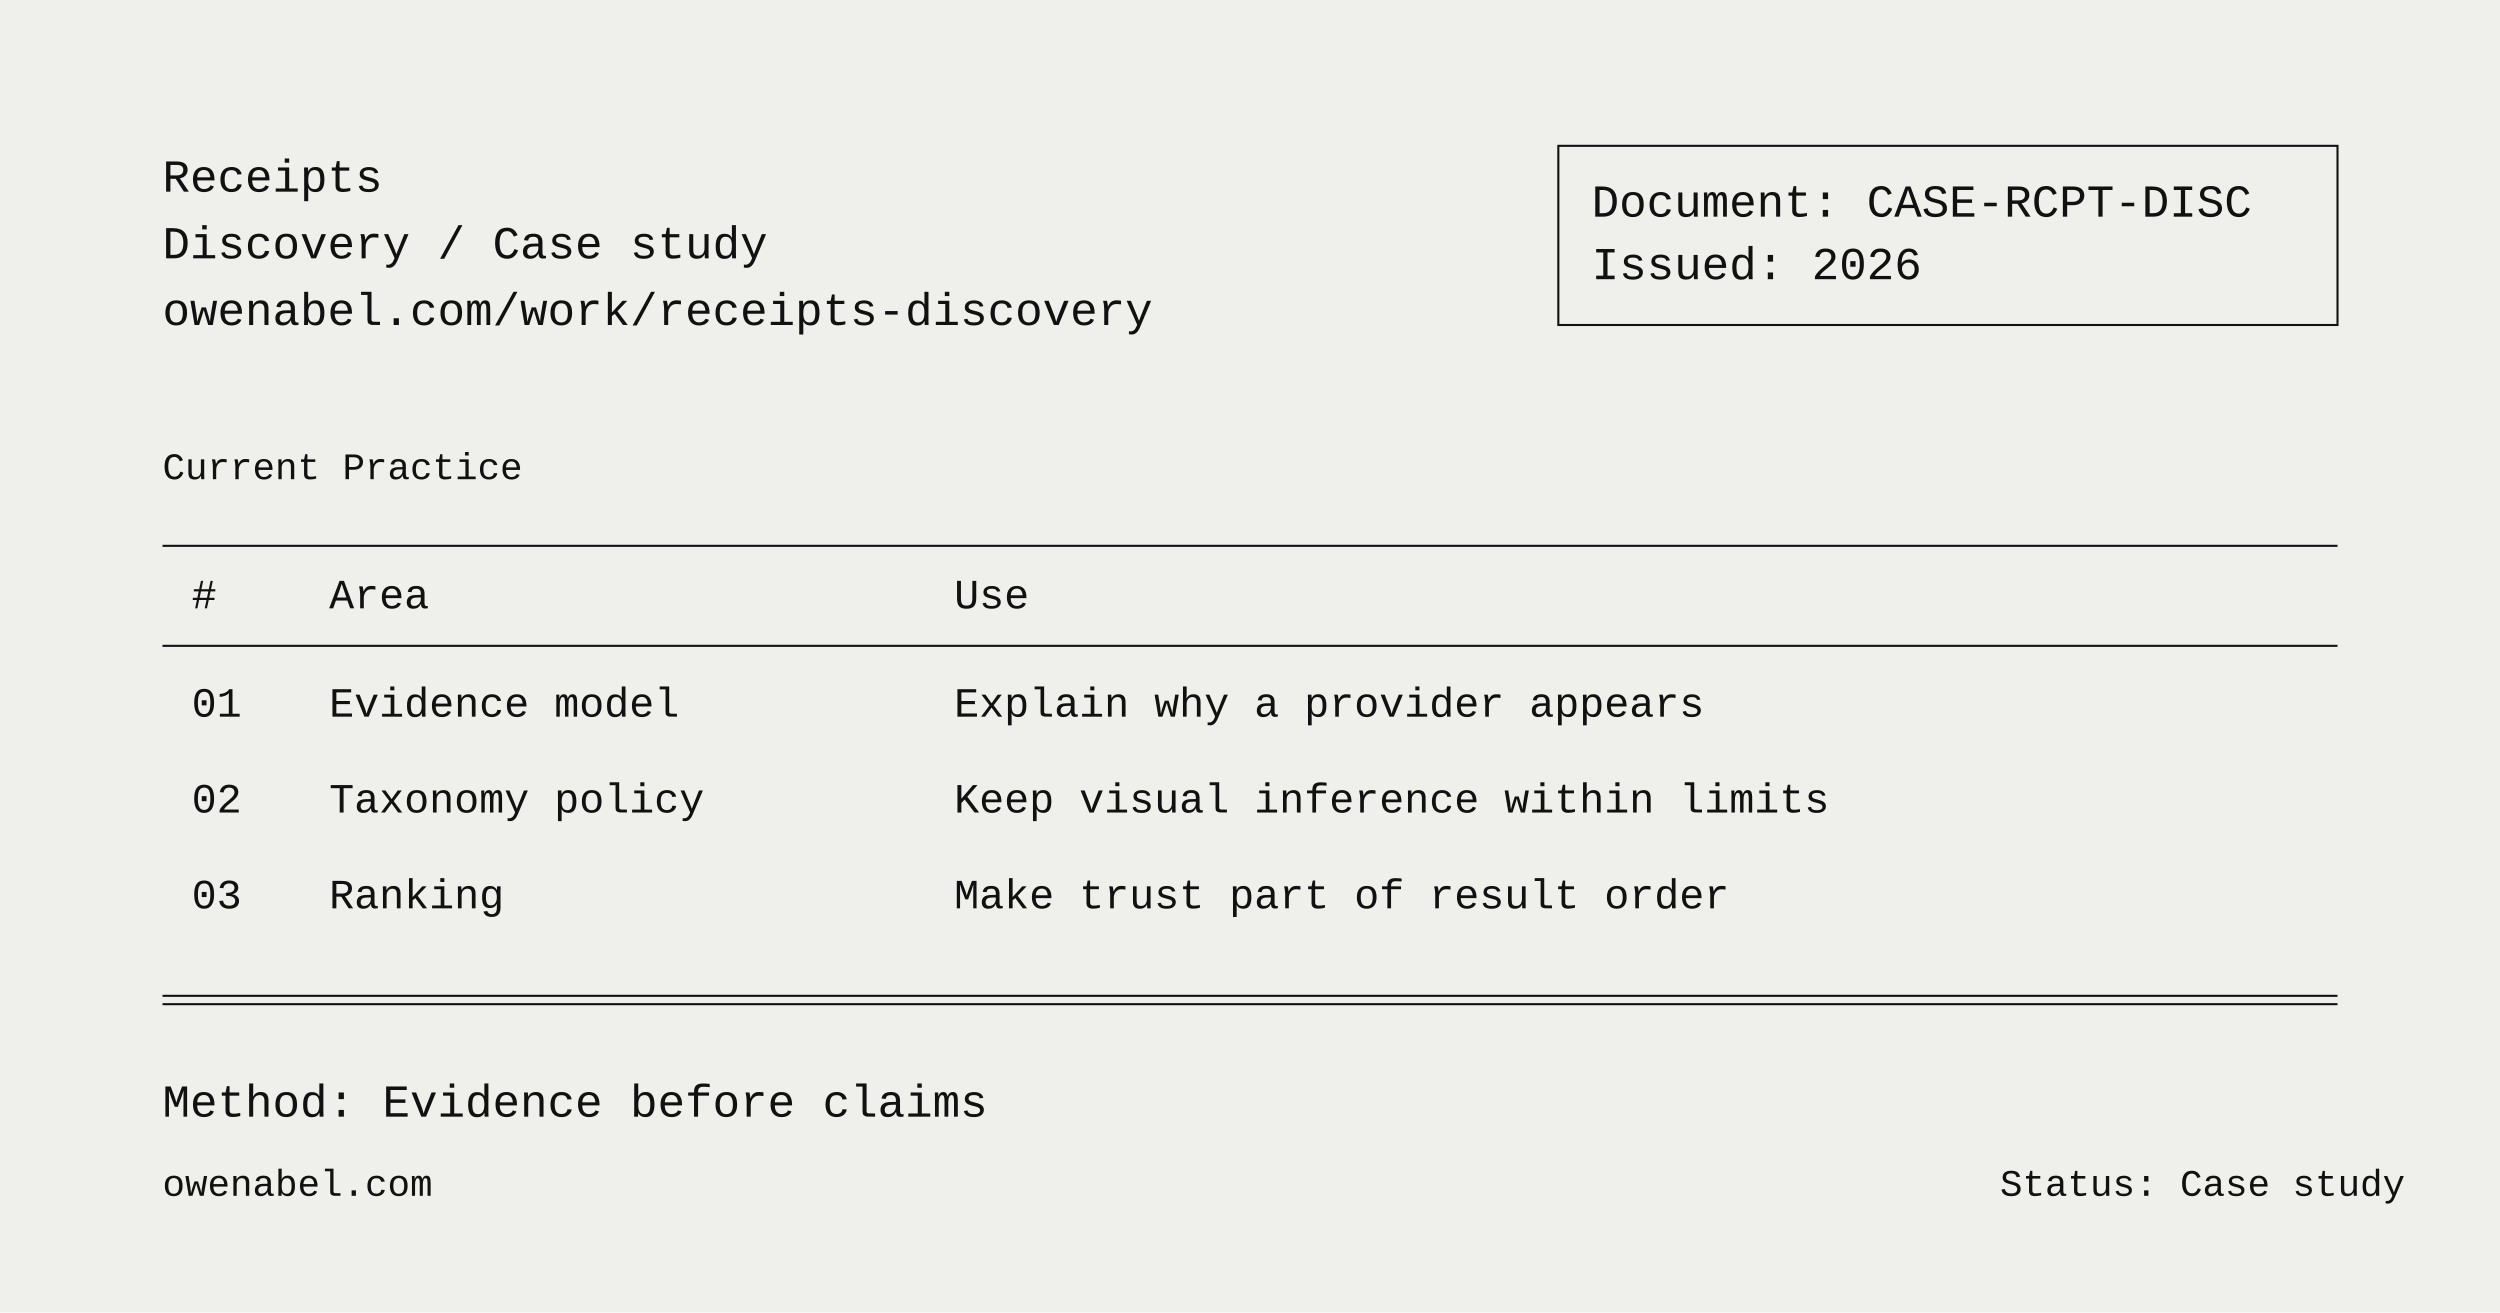
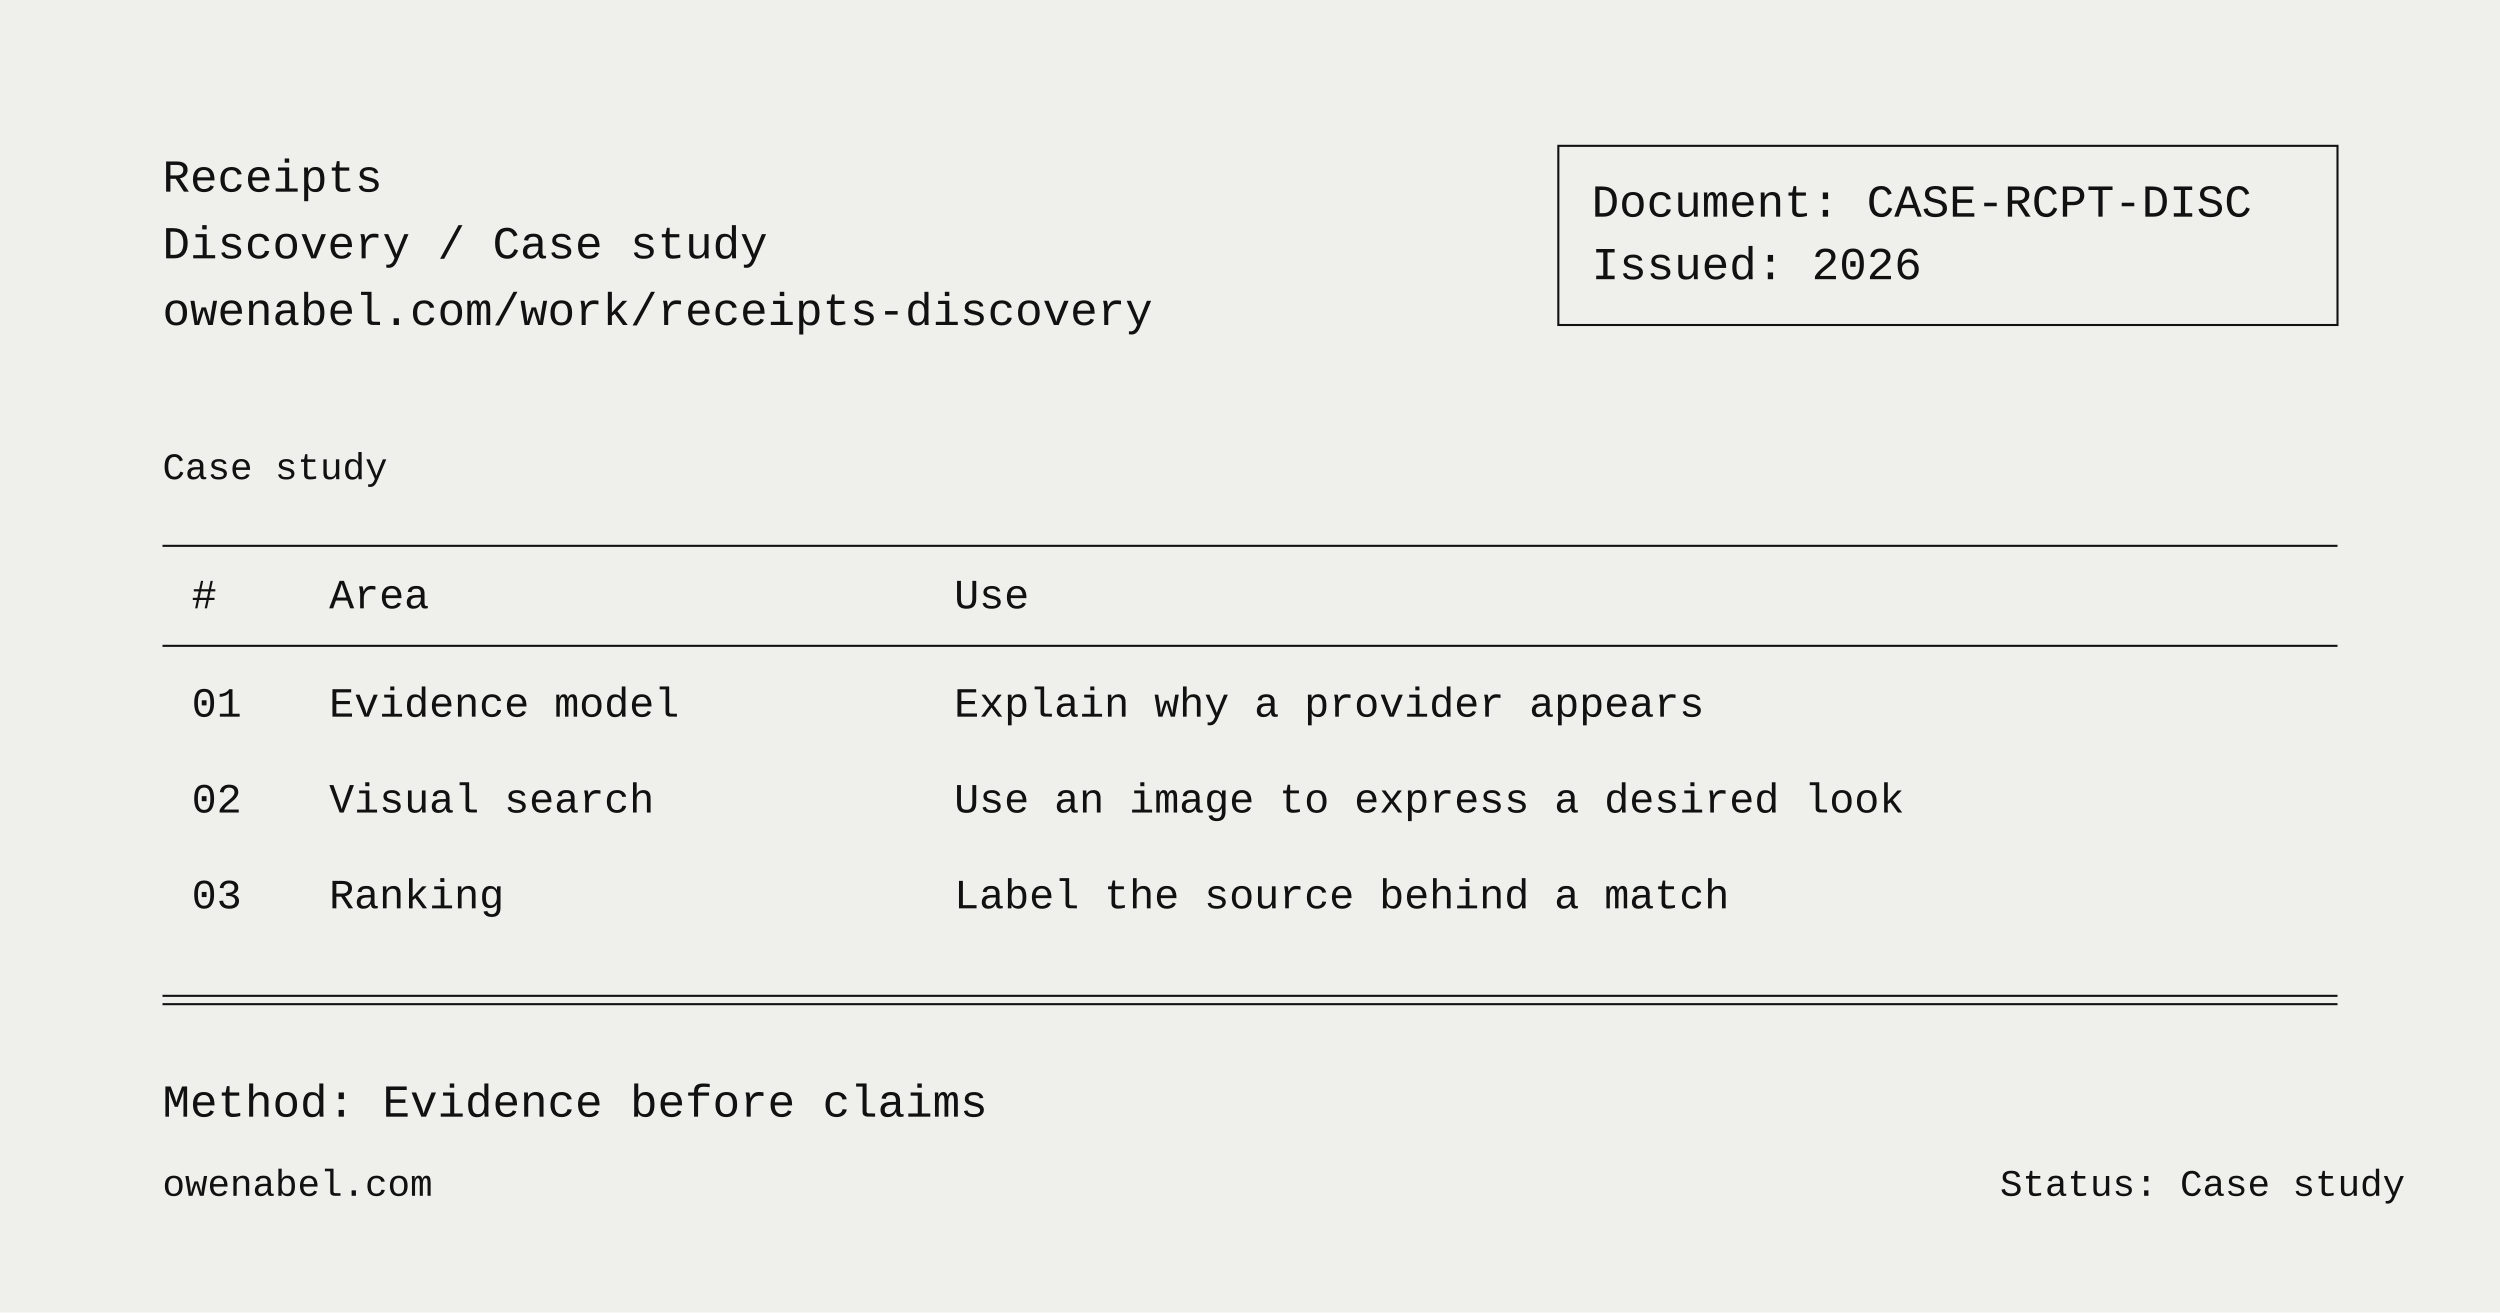
<svg xmlns="http://www.w3.org/2000/svg" width="1200" height="630" viewBox="0 0 1200 630">
  <rect width="1200" height="630" fill="#efefec" />
  <g fill="#111111" font-family="Courier New, Courier, monospace">
    <text x="78" y="92" font-size="22">Receipts</text>
    <text x="78" y="124" font-size="22">Discovery / Case study</text>
    <text x="78" y="156" font-size="22">owenabel.com/work/receipts-discovery</text>
    <g font-size="22">
      <rect x="748" y="70" width="374" height="86" fill="none" stroke="#111111" stroke-width="1" />
      <text x="764" y="104">Document:      CASE-RCPT-DISC</text>
      <text x="764" y="134">Issued:        2026</text>
    </g>
-     <text x="78" y="230" font-size="18">Current Practice</text>
+     <text x="78" y="230" font-size="18">Case study</text>
    <line x1="78" y1="262" x2="1122" y2="262" stroke="#111111" stroke-width="1" />
    <text x="92" y="292" font-size="20">#</text>
    <text x="158" y="292" font-size="20">Area</text>
    <text x="458" y="292" font-size="20">Use</text>
    <line x1="78" y1="310" x2="1122" y2="310" stroke="#111111" stroke-width="1" />
    <text x="92" y="344" font-size="20">01</text>
    <text x="158" y="344" font-size="20">Evidence model</text>
    <text x="458" y="344" font-size="20">Explain why a provider appears</text>
    <text x="92" y="390" font-size="20">02</text>
-     <text x="158" y="390" font-size="20">Taxonomy policy</text>
-     <text x="458" y="390" font-size="20">Keep visual inference within limits</text>
+     <text x="158" y="390" font-size="20">Visual search</text>
+     <text x="458" y="390" font-size="20">Use an image to express a desired look</text>
    <text x="92" y="436" font-size="20">03</text>
    <text x="158" y="436" font-size="20">Ranking</text>
-     <text x="458" y="436" font-size="20">Make trust part of result order</text>
+     <text x="458" y="436" font-size="20">Label the source behind a match</text>
    <line x1="78" y1="478" x2="1122" y2="478" stroke="#111111" stroke-width="1" />
    <line x1="78" y1="482" x2="1122" y2="482" stroke="#111111" stroke-width="1" />
    <text x="78" y="536" font-size="22">Method: Evidence before claims</text>
    <text x="78" y="574" font-size="18">owenabel.com</text>
    <text x="960" y="574" font-size="18">Status: Case study</text>
  </g>
</svg>
